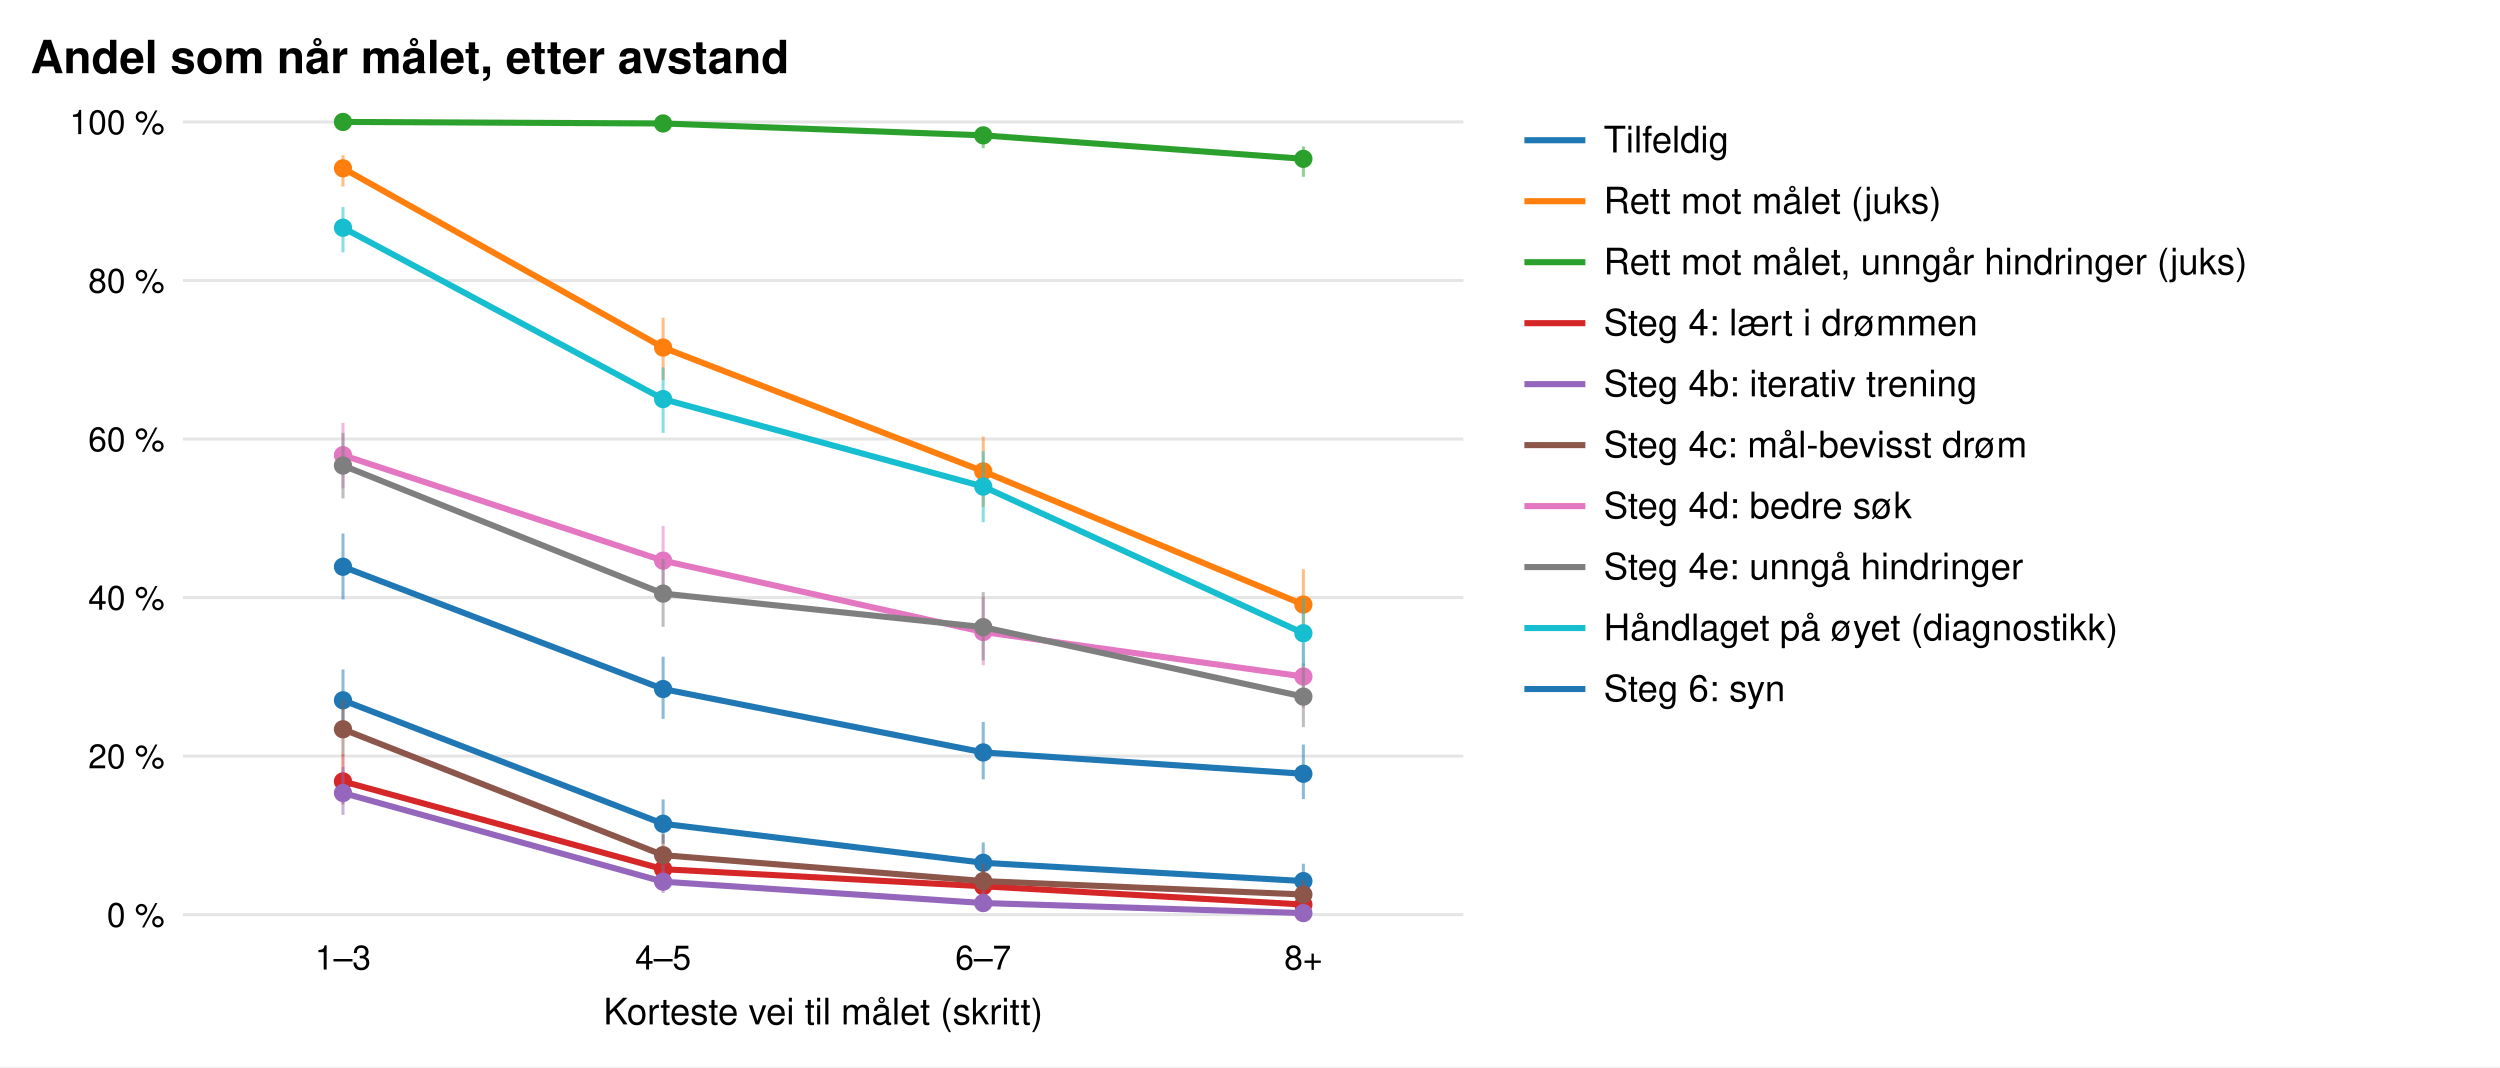
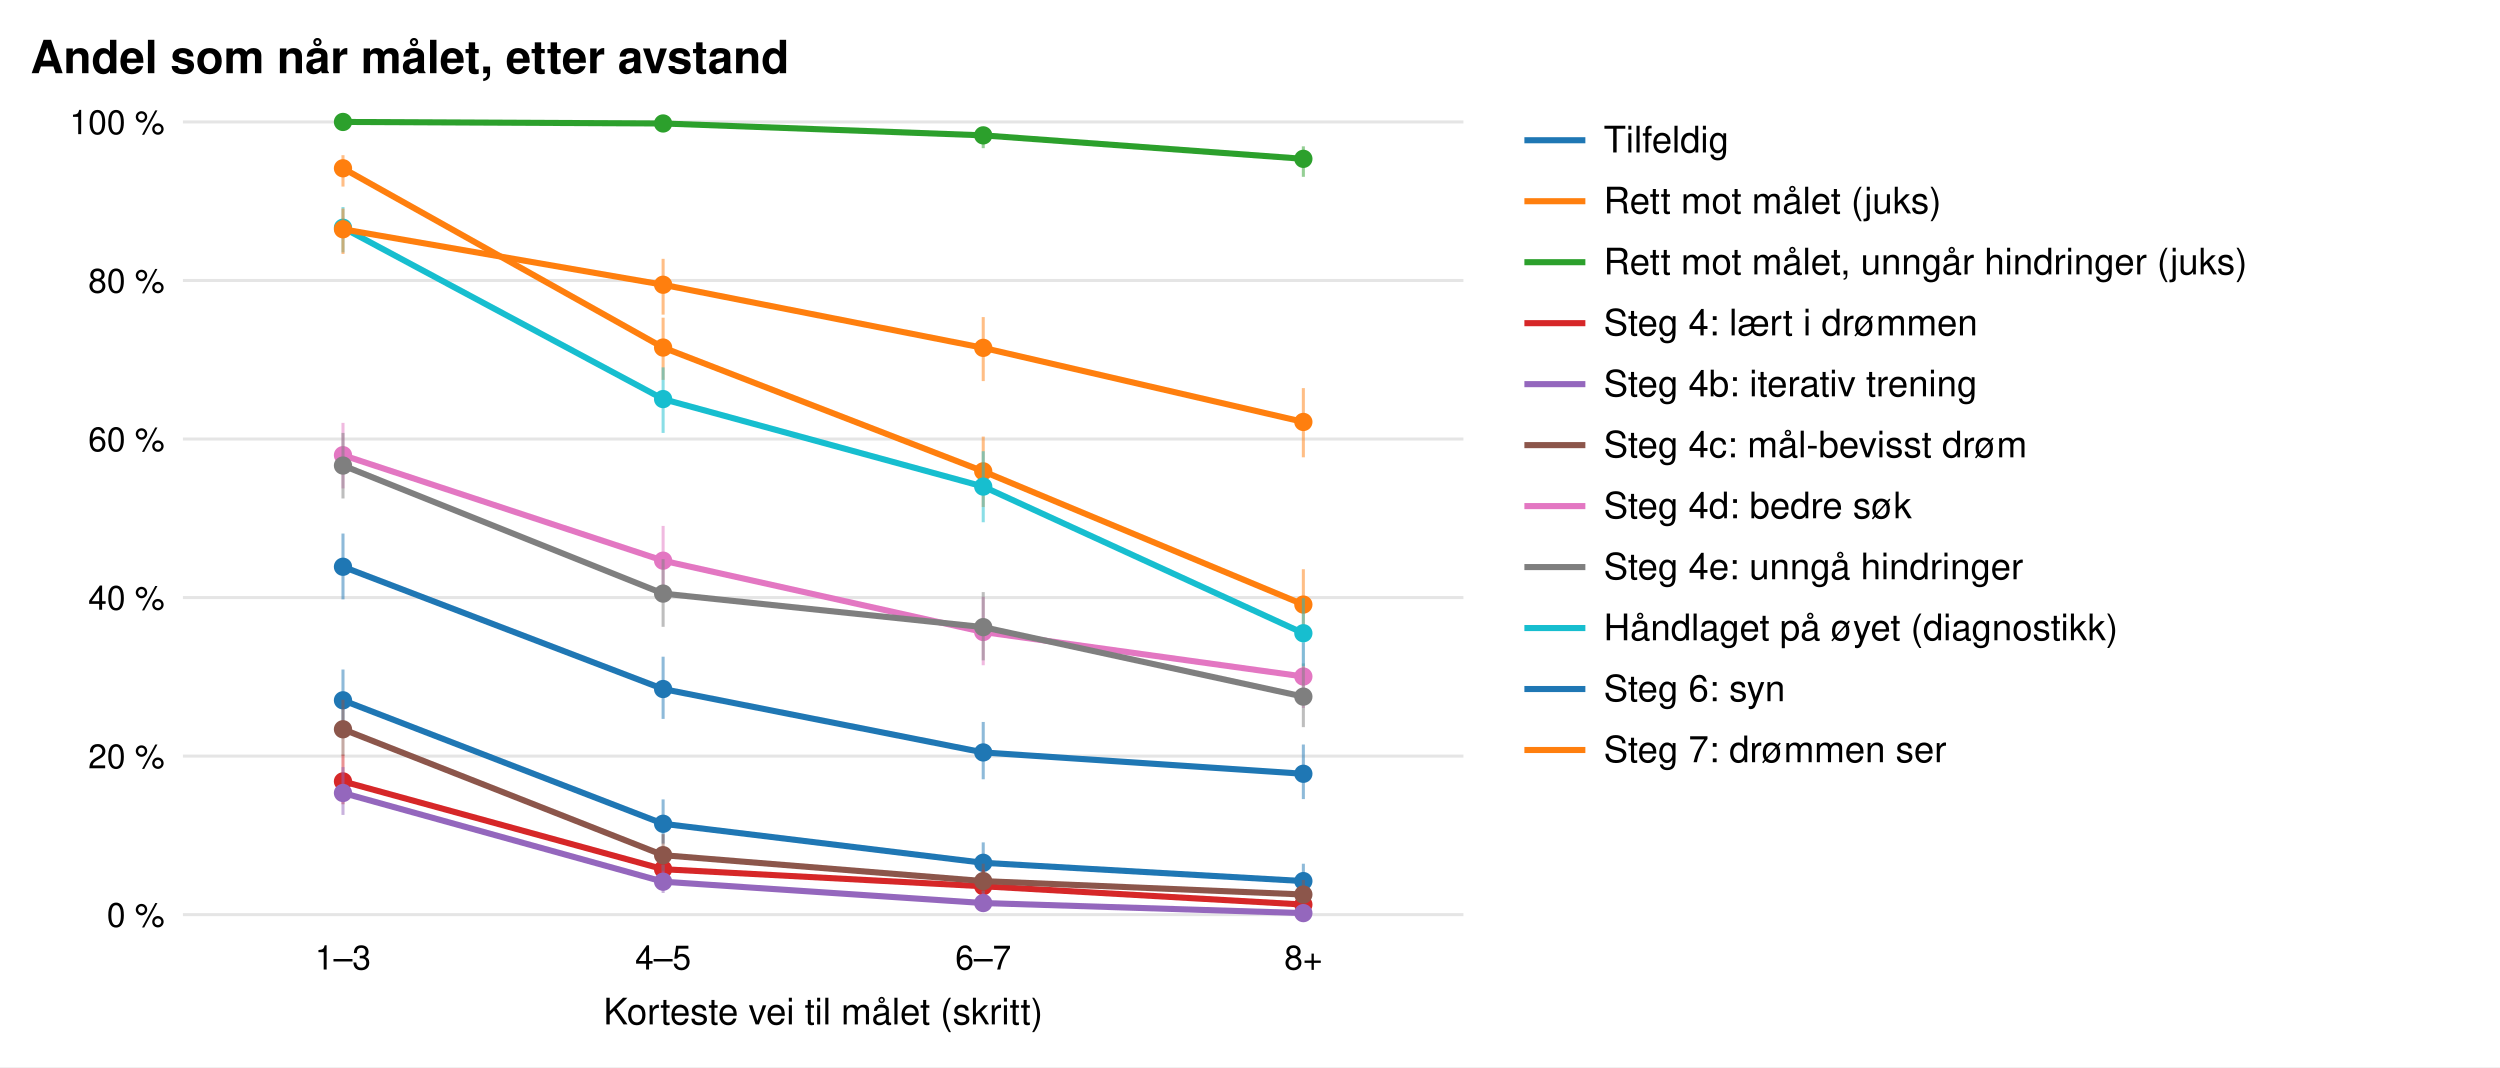
<svg xmlns="http://www.w3.org/2000/svg" width="820" height="350" viewBox="0 0 820 350">
  <rect width="820" height="350" fill="white" />
  <text x="10" y="24" font-family="Helvetica, Arial, sans-serif" font-size="15" font-weight="bold">Andel som når målet, etter avstand</text>
  <line x1="60" y1="300.0" x2="480" y2="300.0" stroke="#e5e5e5" />
  <text x="54" y="304.0" font-family="Helvetica, Arial, sans-serif" font-size="11" text-anchor="end">0 %</text>
  <line x1="60" y1="248.0" x2="480" y2="248.0" stroke="#e5e5e5" />
  <text x="54" y="252.0" font-family="Helvetica, Arial, sans-serif" font-size="11" text-anchor="end">20 %</text>
  <line x1="60" y1="196.0" x2="480" y2="196.0" stroke="#e5e5e5" />
  <text x="54" y="200.0" font-family="Helvetica, Arial, sans-serif" font-size="11" text-anchor="end">40 %</text>
  <line x1="60" y1="144.0" x2="480" y2="144.0" stroke="#e5e5e5" />
  <text x="54" y="148.0" font-family="Helvetica, Arial, sans-serif" font-size="11" text-anchor="end">60 %</text>
  <line x1="60" y1="92.0" x2="480" y2="92.0" stroke="#e5e5e5" />
  <text x="54" y="96.0" font-family="Helvetica, Arial, sans-serif" font-size="11" text-anchor="end">80 %</text>
  <line x1="60" y1="40.0" x2="480" y2="40.0" stroke="#e5e5e5" />
  <text x="54" y="44.0" font-family="Helvetica, Arial, sans-serif" font-size="11" text-anchor="end">100 %</text>
  <text x="112.5" y="318" font-family="Helvetica, Arial, sans-serif" font-size="11" text-anchor="middle">1–3</text>
  <text x="217.5" y="318" font-family="Helvetica, Arial, sans-serif" font-size="11" text-anchor="middle">4–5</text>
  <text x="322.5" y="318" font-family="Helvetica, Arial, sans-serif" font-size="11" text-anchor="middle">6–7</text>
  <text x="427.5" y="318" font-family="Helvetica, Arial, sans-serif" font-size="11" text-anchor="middle">8+</text>
  <text x="270.0" y="336" font-family="Helvetica, Arial, sans-serif" font-size="12" text-anchor="middle">Korteste vei til målet (skritt)</text>
  <polyline fill="none" stroke="#1f77b4" stroke-width="2" points="112.5,229.7 217.5,270.2 322.5,283.0 427.5,289.0" />
  <line x1="112.5" y1="238.9" x2="112.5" y2="219.6" stroke="#1f77b4" stroke-opacity="0.5" />
  <circle cx="112.5" cy="229.7" r="3" fill="#1f77b4" />
  <line x1="217.5" y1="276.7" x2="217.5" y2="262.2" stroke="#1f77b4" stroke-opacity="0.5" />
  <circle cx="217.5" cy="270.2" r="3" fill="#1f77b4" />
  <line x1="322.5" y1="287.9" x2="322.5" y2="276.3" stroke="#1f77b4" stroke-opacity="0.5" />
  <circle cx="322.5" cy="283.0" r="3" fill="#1f77b4" />
  <line x1="427.5" y1="292.8" x2="427.5" y2="283.3" stroke="#1f77b4" stroke-opacity="0.5" />
  <circle cx="427.5" cy="289.0" r="3" fill="#1f77b4" />
  <line x1="500" y1="46" x2="520" y2="46" stroke="#1f77b4" stroke-width="2" />
  <text x="526" y="50" font-family="Helvetica, Arial, sans-serif" font-size="12">Tilfeldig</text>
  <polyline fill="none" stroke="#ff7f0e" stroke-width="2" points="112.5,55.2 217.5,114.0 322.5,154.6 427.5,198.3" />
  <line x1="112.5" y1="61.2" x2="112.5" y2="50.9" stroke="#ff7f0e" stroke-opacity="0.5" />
  <circle cx="112.5" cy="55.2" r="3" fill="#ff7f0e" />
  <line x1="217.5" y1="124.6" x2="217.5" y2="104.2" stroke="#ff7f0e" stroke-opacity="0.5" />
  <circle cx="217.5" cy="114.0" r="3" fill="#ff7f0e" />
  <line x1="322.5" y1="166.3" x2="322.5" y2="143.2" stroke="#ff7f0e" stroke-opacity="0.5" />
  <circle cx="322.5" cy="154.6" r="3" fill="#ff7f0e" />
  <line x1="427.5" y1="209.5" x2="427.5" y2="186.7" stroke="#ff7f0e" stroke-opacity="0.5" />
  <circle cx="427.5" cy="198.3" r="3" fill="#ff7f0e" />
  <line x1="500" y1="66" x2="520" y2="66" stroke="#ff7f0e" stroke-width="2" />
  <text x="526" y="70" font-family="Helvetica, Arial, sans-serif" font-size="12">Rett mot målet (juks)</text>
  <polyline fill="none" stroke="#2ca02c" stroke-width="2" points="112.5,40.0 217.5,40.5 322.5,44.4 427.5,52.1" />
  <line x1="112.5" y1="41.8" x2="112.5" y2="40.0" stroke="#2ca02c" stroke-opacity="0.5" />
  <circle cx="112.5" cy="40.0" r="3" fill="#2ca02c" />
  <line x1="217.5" y1="42.9" x2="217.5" y2="40.1" stroke="#2ca02c" stroke-opacity="0.5" />
  <circle cx="217.5" cy="40.5" r="3" fill="#2ca02c" />
  <line x1="322.5" y1="48.6" x2="322.5" y2="42.2" stroke="#2ca02c" stroke-opacity="0.5" />
  <circle cx="322.5" cy="44.4" r="3" fill="#2ca02c" />
  <line x1="427.5" y1="58.0" x2="427.5" y2="48.0" stroke="#2ca02c" stroke-opacity="0.5" />
  <circle cx="427.5" cy="52.1" r="3" fill="#2ca02c" />
  <line x1="500" y1="86" x2="520" y2="86" stroke="#2ca02c" stroke-width="2" />
  <text x="526" y="90" font-family="Helvetica, Arial, sans-serif" font-size="12">Rett mot målet, unngår hindringer (juks)</text>
  <polyline fill="none" stroke="#d62728" stroke-width="2" points="112.5,256.3 217.5,285.1 322.5,290.7 427.5,296.7" />
  <line x1="112.5" y1="263.8" x2="112.5" y2="247.5" stroke="#d62728" stroke-opacity="0.5" />
  <circle cx="112.5" cy="256.3" r="3" fill="#d62728" />
  <line x1="217.5" y1="289.5" x2="217.5" y2="278.9" stroke="#d62728" stroke-opacity="0.5" />
  <circle cx="217.5" cy="285.1" r="3" fill="#d62728" />
  <line x1="322.5" y1="294.1" x2="322.5" y2="285.3" stroke="#d62728" stroke-opacity="0.5" />
  <circle cx="322.5" cy="290.7" r="3" fill="#d62728" />
  <line x1="427.5" y1="298.5" x2="427.5" y2="292.9" stroke="#d62728" stroke-opacity="0.5" />
  <circle cx="427.5" cy="296.7" r="3" fill="#d62728" />
  <line x1="500" y1="106" x2="520" y2="106" stroke="#d62728" stroke-width="2" />
  <text x="526" y="110" font-family="Helvetica, Arial, sans-serif" font-size="12">Steg 4: lært i drømmen</text>
  <polyline fill="none" stroke="#9467bd" stroke-width="2" points="112.5,260.1 217.5,289.2 322.5,296.2 427.5,299.5" />
  <line x1="112.5" y1="267.3" x2="112.5" y2="251.6" stroke="#9467bd" stroke-opacity="0.5" />
  <circle cx="112.5" cy="260.1" r="3" fill="#9467bd" />
  <line x1="217.5" y1="292.9" x2="217.5" y2="283.7" stroke="#9467bd" stroke-opacity="0.5" />
  <circle cx="217.5" cy="289.2" r="3" fill="#9467bd" />
  <line x1="322.5" y1="298.1" x2="322.5" y2="292.2" stroke="#9467bd" stroke-opacity="0.5" />
  <circle cx="322.5" cy="296.2" r="3" fill="#9467bd" />
  <line x1="427.5" y1="299.9" x2="427.5" y2="296.9" stroke="#9467bd" stroke-opacity="0.5" />
  <circle cx="427.5" cy="299.5" r="3" fill="#9467bd" />
  <line x1="500" y1="126" x2="520" y2="126" stroke="#9467bd" stroke-width="2" />
  <text x="526" y="130" font-family="Helvetica, Arial, sans-serif" font-size="12">Steg 4b: iterativ trening</text>
  <polyline fill="none" stroke="#8c564b" stroke-width="2" points="112.5,239.2 217.5,280.5 322.5,289.0 427.5,293.4" />
  <line x1="112.5" y1="247.9" x2="112.5" y2="229.5" stroke="#8c564b" stroke-opacity="0.5" />
  <circle cx="112.5" cy="239.2" r="3" fill="#8c564b" />
  <line x1="217.5" y1="285.6" x2="217.5" y2="273.6" stroke="#8c564b" stroke-opacity="0.5" />
  <circle cx="217.5" cy="280.5" r="3" fill="#8c564b" />
  <line x1="322.5" y1="292.9" x2="322.5" y2="283.3" stroke="#8c564b" stroke-opacity="0.5" />
  <circle cx="322.5" cy="289.0" r="3" fill="#8c564b" />
  <line x1="427.5" y1="296.2" x2="427.5" y2="288.6" stroke="#8c564b" stroke-opacity="0.5" />
  <circle cx="427.5" cy="293.4" r="3" fill="#8c564b" />
  <line x1="500" y1="146" x2="520" y2="146" stroke="#8c564b" stroke-width="2" />
  <text x="526" y="150" font-family="Helvetica, Arial, sans-serif" font-size="12">Steg 4c: mål-bevisst drøm</text>
  <polyline fill="none" stroke="#e377c2" stroke-width="2" points="112.5,149.3 217.5,183.9 322.5,207.3 427.5,221.9" />
  <line x1="112.5" y1="160.2" x2="112.5" y2="138.7" stroke="#e377c2" stroke-opacity="0.5" />
  <circle cx="112.5" cy="149.3" r="3" fill="#e377c2" />
  <line x1="217.5" y1="195.0" x2="217.5" y2="172.5" stroke="#e377c2" stroke-opacity="0.5" />
  <circle cx="217.5" cy="183.9" r="3" fill="#e377c2" />
  <line x1="322.5" y1="218.2" x2="322.5" y2="195.8" stroke="#e377c2" stroke-opacity="0.5" />
  <circle cx="322.5" cy="207.3" r="3" fill="#e377c2" />
  <line x1="427.5" y1="232.2" x2="427.5" y2="210.8" stroke="#e377c2" stroke-opacity="0.5" />
  <circle cx="427.5" cy="221.9" r="3" fill="#e377c2" />
  <line x1="500" y1="166" x2="520" y2="166" stroke="#e377c2" stroke-width="2" />
  <text x="526" y="170" font-family="Helvetica, Arial, sans-serif" font-size="12">Steg 4d: bedre søk</text>
  <polyline fill="none" stroke="#7f7f7f" stroke-width="2" points="112.5,152.7 217.5,194.7 322.5,205.7 427.5,228.5" />
  <line x1="112.5" y1="163.5" x2="112.5" y2="142.0" stroke="#7f7f7f" stroke-opacity="0.5" />
  <circle cx="112.5" cy="152.7" r="3" fill="#7f7f7f" />
  <line x1="217.5" y1="205.6" x2="217.5" y2="183.4" stroke="#7f7f7f" stroke-opacity="0.5" />
  <circle cx="217.5" cy="194.7" r="3" fill="#7f7f7f" />
  <line x1="322.5" y1="216.6" x2="322.5" y2="194.2" stroke="#7f7f7f" stroke-opacity="0.5" />
  <circle cx="322.5" cy="205.7" r="3" fill="#7f7f7f" />
  <line x1="427.5" y1="238.5" x2="427.5" y2="217.6" stroke="#7f7f7f" stroke-opacity="0.5" />
  <circle cx="427.5" cy="228.5" r="3" fill="#7f7f7f" />
  <line x1="500" y1="186" x2="520" y2="186" stroke="#7f7f7f" stroke-width="2" />
  <text x="526" y="190" font-family="Helvetica, Arial, sans-serif" font-size="12">Steg 4e: unngå hindringer</text>
  <polyline fill="none" stroke="#17becf" stroke-width="2" points="112.5,74.7 217.5,130.9 322.5,159.6 427.5,207.7" />
  <line x1="112.5" y1="82.8" x2="112.5" y2="67.9" stroke="#17becf" stroke-opacity="0.5" />
  <circle cx="112.5" cy="74.7" r="3" fill="#17becf" />
  <line x1="217.5" y1="142.0" x2="217.5" y2="120.5" stroke="#17becf" stroke-opacity="0.5" />
  <circle cx="217.5" cy="130.9" r="3" fill="#17becf" />
  <line x1="322.5" y1="171.3" x2="322.5" y2="148.0" stroke="#17becf" stroke-opacity="0.5" />
  <circle cx="322.5" cy="159.6" r="3" fill="#17becf" />
  <line x1="427.5" y1="218.5" x2="427.5" y2="196.2" stroke="#17becf" stroke-opacity="0.5" />
  <circle cx="427.5" cy="207.7" r="3" fill="#17becf" />
  <line x1="500" y1="206" x2="520" y2="206" stroke="#17becf" stroke-width="2" />
  <text x="526" y="210" font-family="Helvetica, Arial, sans-serif" font-size="12">Håndlaget på øyet (diagnostikk)</text>
  <polyline fill="none" stroke="#1f77b4" stroke-width="2" points="112.5,185.9 217.5,226.0 322.5,246.8 427.5,253.8" />
  <line x1="112.5" y1="196.6" x2="112.5" y2="175.0" stroke="#1f77b4" stroke-opacity="0.5" />
  <circle cx="112.5" cy="185.9" r="3" fill="#1f77b4" />
  <line x1="217.5" y1="235.8" x2="217.5" y2="215.4" stroke="#1f77b4" stroke-opacity="0.5" />
  <circle cx="217.5" cy="226.0" r="3" fill="#1f77b4" />
  <line x1="322.5" y1="255.6" x2="322.5" y2="236.8" stroke="#1f77b4" stroke-opacity="0.5" />
  <circle cx="322.5" cy="246.8" r="3" fill="#1f77b4" />
  <line x1="427.5" y1="262.1" x2="427.5" y2="244.2" stroke="#1f77b4" stroke-opacity="0.5" />
  <circle cx="427.5" cy="253.8" r="3" fill="#1f77b4" />
  <line x1="500" y1="226" x2="520" y2="226" stroke="#1f77b4" stroke-width="2" />
  <text x="526" y="230" font-family="Helvetica, Arial, sans-serif" font-size="12">Steg 6: syn</text>
+   <polyline fill="none" stroke="#ff7f0e" stroke-width="2" points="112.5,75.2 217.5,93.4 322.5,114.1 427.5,138.4" />
+   <line x1="112.5" y1="83.3" x2="112.5" y2="68.4" stroke="#ff7f0e" stroke-opacity="0.5" />
+   <circle cx="112.5" cy="75.2" r="3" fill="#ff7f0e" />
+   <line x1="217.5" y1="103.2" x2="217.5" y2="84.9" stroke="#ff7f0e" stroke-opacity="0.5" />
+   <circle cx="217.5" cy="93.4" r="3" fill="#ff7f0e" />
+   <line x1="322.5" y1="125.0" x2="322.5" y2="104.0" stroke="#ff7f0e" stroke-opacity="0.5" />
+   <circle cx="322.5" cy="114.1" r="3" fill="#ff7f0e" />
+   <line x1="427.5" y1="150.0" x2="427.5" y2="127.3" stroke="#ff7f0e" stroke-opacity="0.5" />
+   <circle cx="427.5" cy="138.4" r="3" fill="#ff7f0e" />
+   <line x1="500" y1="246" x2="520" y2="246" stroke="#ff7f0e" stroke-width="2" />
+   <text x="526" y="250" font-family="Helvetica, Arial, sans-serif" font-size="12">Steg 7: drømmen ser</text>
</svg>
